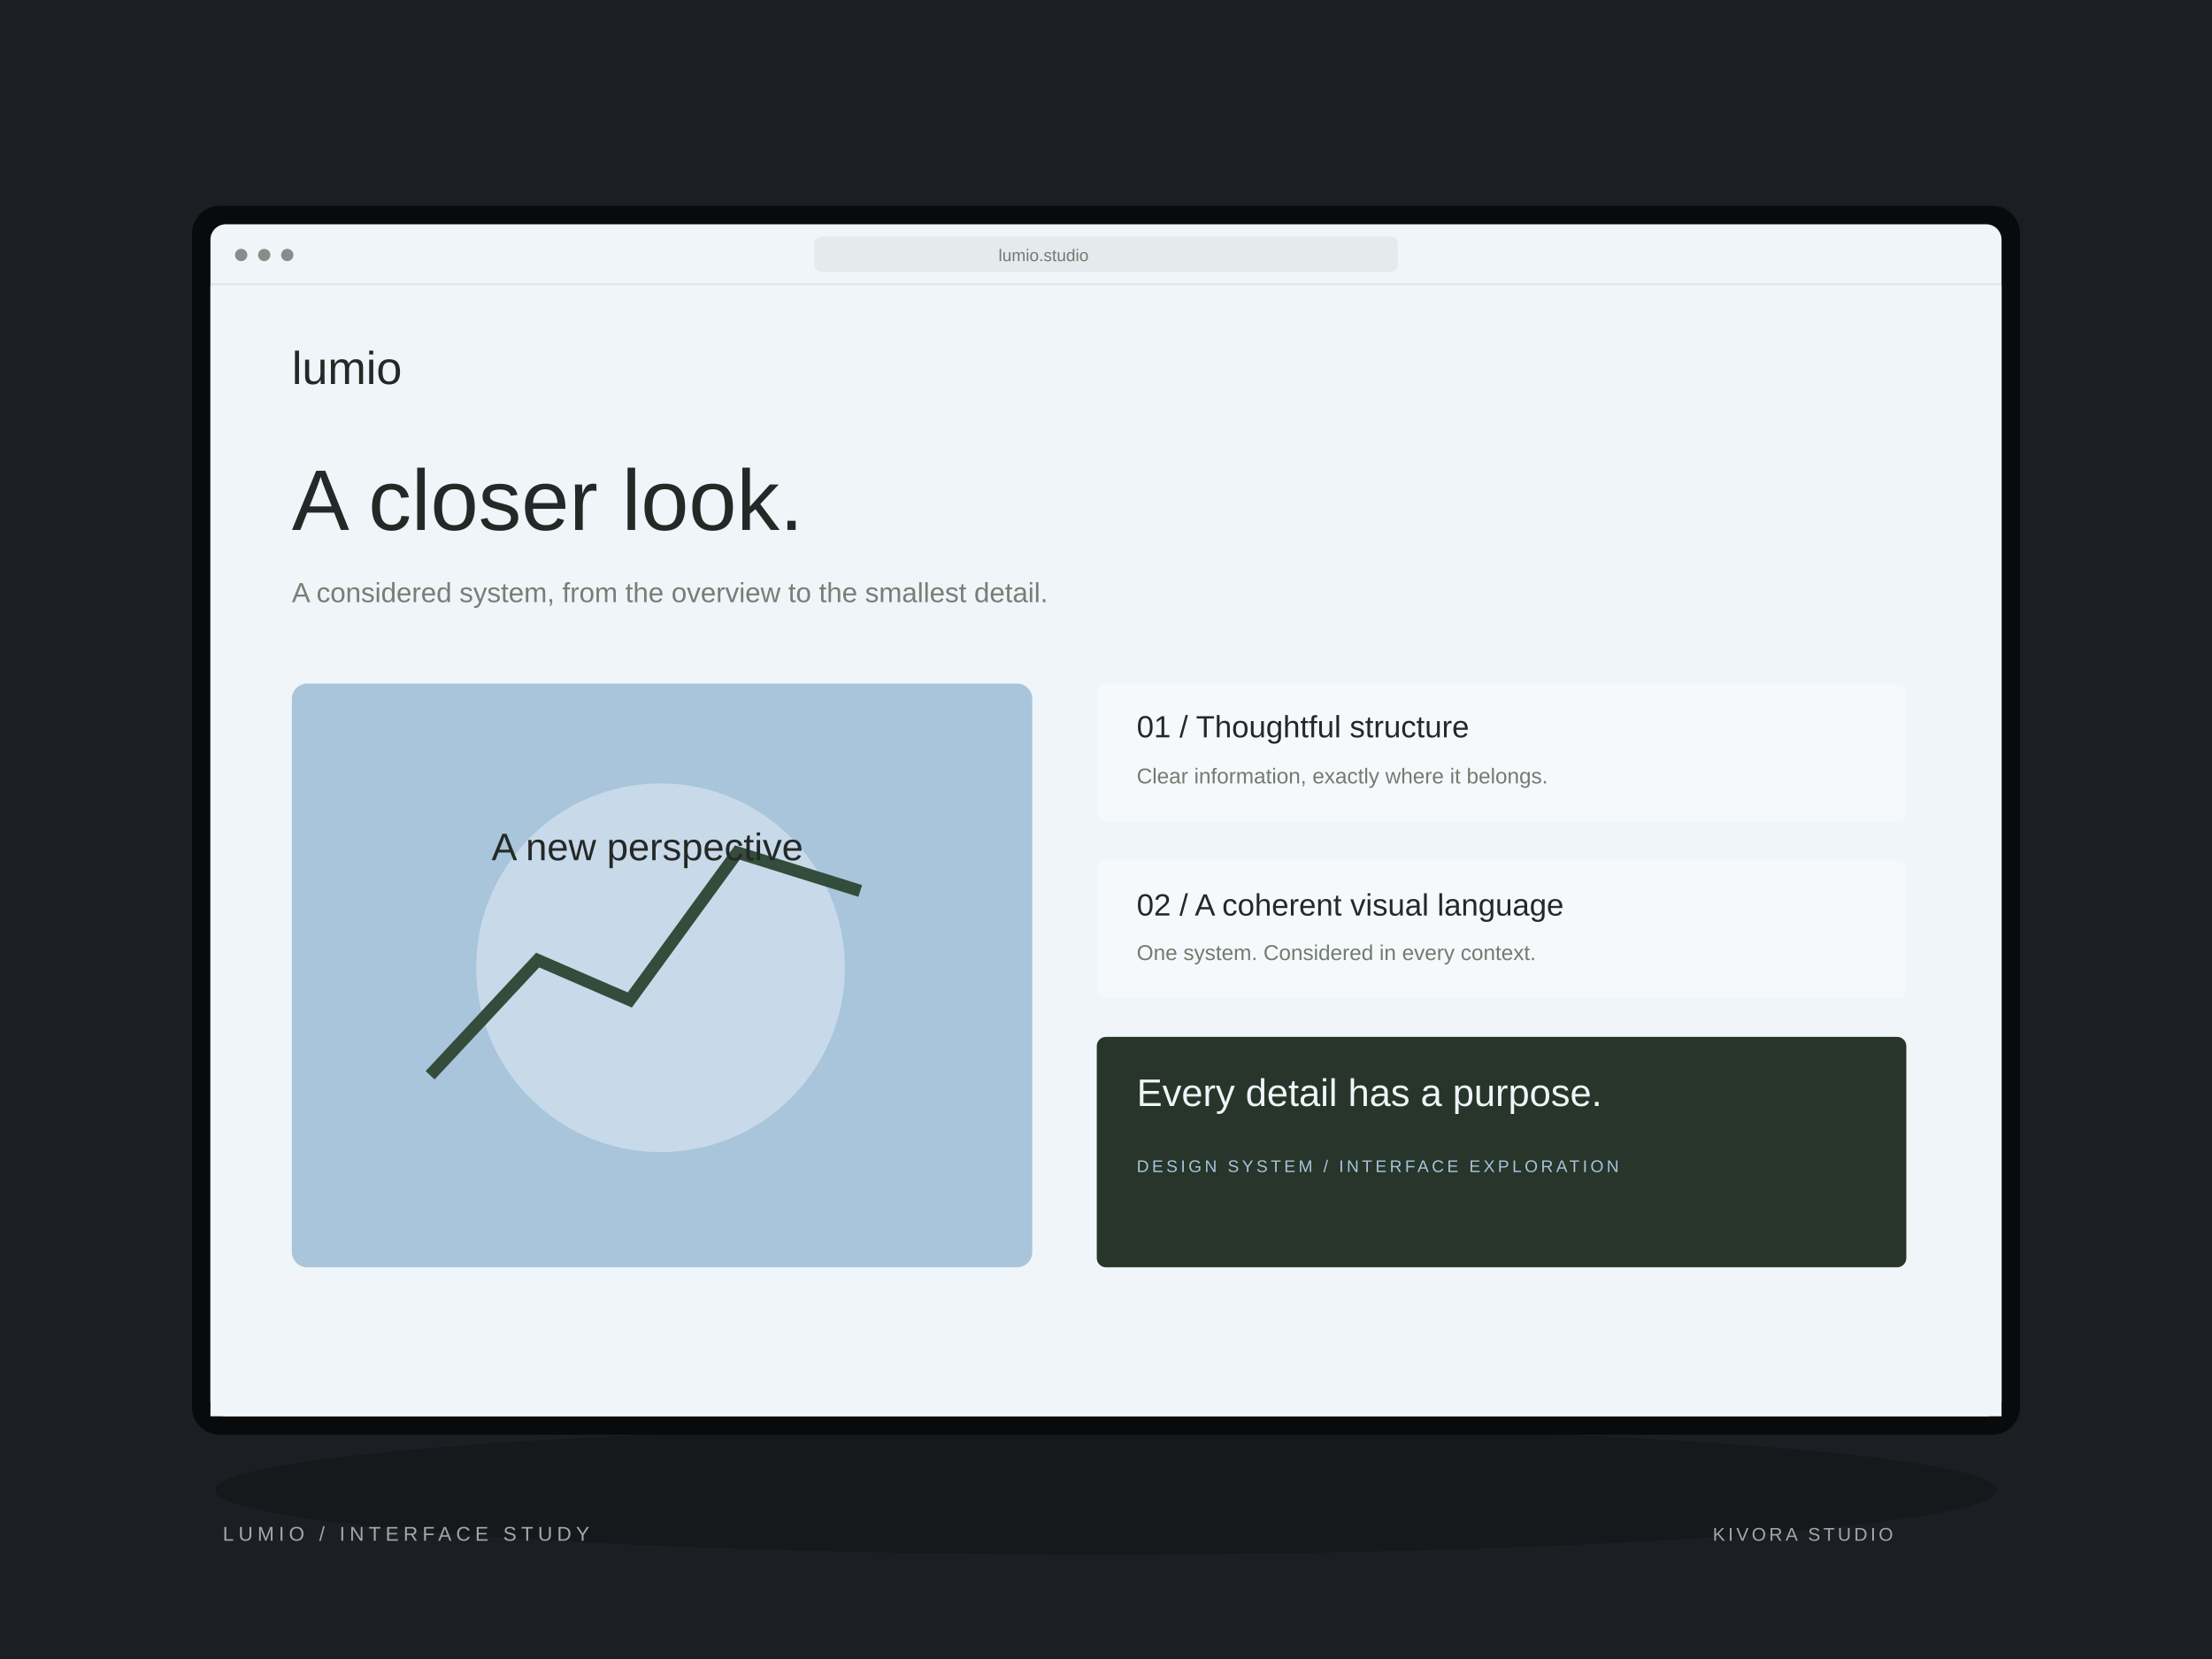
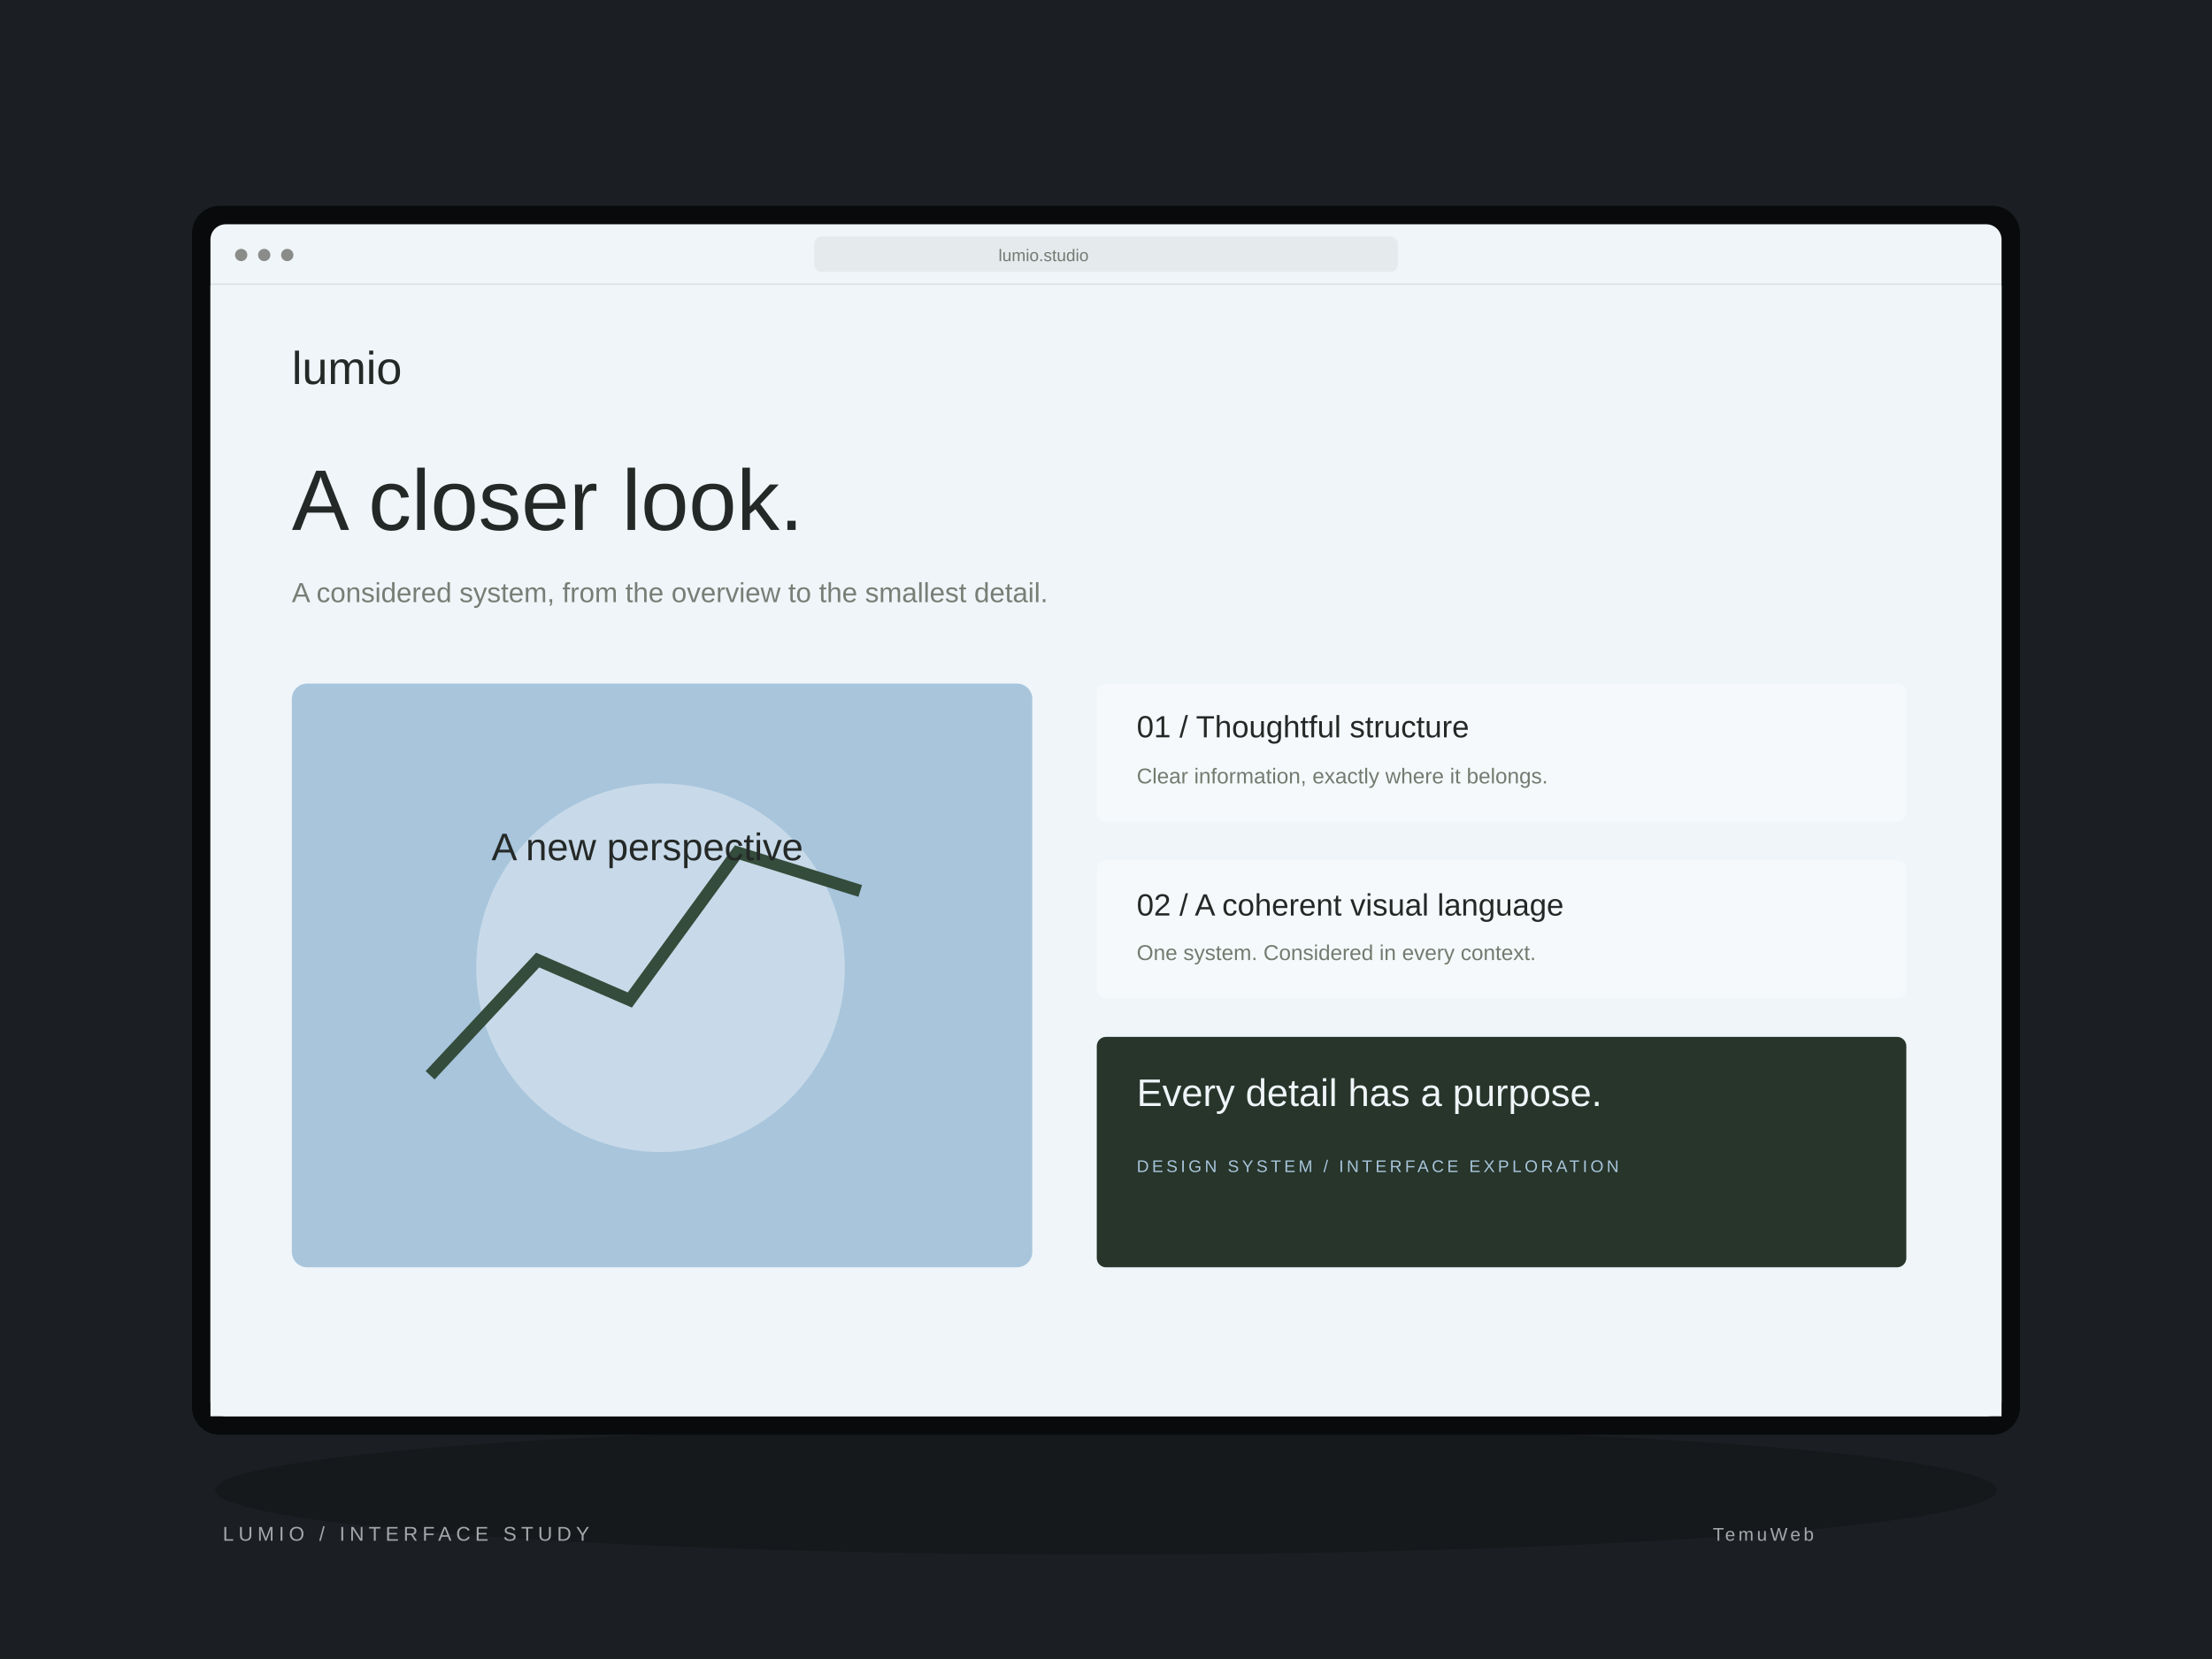
<svg xmlns="http://www.w3.org/2000/svg" width="1440" height="1080" viewBox="0 0 1440 1080">
  <rect width="1440" height="1080" fill="#1b1e22" />
  <ellipse cx="720" cy="970" rx="580" ry="42" fill="#000" opacity=".17" />
  <rect x="125" y="134" width="1190" height="800" rx="18" fill="#080a0c" />
  <rect x="137" y="146" width="1166" height="776" rx="10" fill="#eff5f8" />
  <path d="M137 185h1166" stroke="#aaa" stroke-opacity=".25" />
  <circle cx="157" cy="166" r="4" fill="#8a8c89" />
  <circle cx="172" cy="166" r="4" fill="#8a8c89" />
  <circle cx="187" cy="166" r="4" fill="#8a8c89" />
  <rect x="530" y="154" width="380" height="23" rx="5" fill="#000" opacity=".045" />
  <text x="650" y="170" font-family="Arial,Helvetica,sans-serif" font-size="11" fill="#757972">lumio.studio</text>
  <text x="190" y="250" font-family="Arial,Helvetica,sans-serif" font-size="38" fill="#263c4b" font-weight="bold">lumio</text>
  <text x="850" y="242" font-family="Arial,Helvetica,sans-serif" font-size="14" fill="#242927">How it works     About     Get in touch</text>
  <rect x="1175" y="217" width="89" height="38" rx="19" fill="#a8c5dc" />
  <text x="1193" y="241" font-family="Arial,Helvetica,sans-serif" font-size="13" fill="#242927">Sign in</text>
  <circle cx="1016" cy="584" r="254" fill="#a8c5dc" opacity=".5" />
  <text x="194" y="385" font-family="Arial,Helvetica,sans-serif" font-size="11" fill="#657a83" letter-spacing="3">DESIGNED AROUND YOU</text>
  <text x="190" y="472" font-family="Arial,Helvetica,sans-serif" font-size="60" fill="#263c4b">A little more</text>
  <text x="190" y="544" font-family="Arial,Helvetica,sans-serif" font-size="54" fill="#263c4b">care.</text>
  <text x="194" y="602" font-family="Arial,Helvetica,sans-serif" font-size="17" fill="#6f828b">More clarity. A little less complexity.</text>
  <rect x="192" y="648" width="178" height="48" rx="24" fill="#263c4b" />
  <text x="222" y="678" font-family="Arial,Helvetica,sans-serif" font-size="14" fill="#fff">Find your next step</text>
  <rect x="894" y="309" width="271" height="527" rx="35" fill="#25323a" />
  <rect x="904" y="320" width="251" height="505" rx="27" fill="#fff" />
  <rect x="980" y="328" width="100" height="18" rx="9" fill="#25323a" />
  <text x="925" y="396" font-family="Arial,Helvetica,sans-serif" font-size="16" fill="#263c4b">Good morning, Alex</text>
  <text x="925" y="426" font-family="Arial,Helvetica,sans-serif" font-size="12" fill="#7a8a91">Your day, at a glance.</text>
  <rect x="924" y="452" width="210" height="128" rx="16" fill="#a8c5dc" />
  <text x="943" y="483" font-family="Arial,Helvetica,sans-serif" font-size="12" fill="#242927">Your next appointment</text>
  <text x="942" y="524" font-family="Arial,Helvetica,sans-serif" font-size="19" fill="#242927">Thursday, 10:30</text>
  <text x="942" y="553" font-family="Arial,Helvetica,sans-serif" font-size="11" fill="#242927">All the details, in one place.</text>
  <rect x="924" y="606" width="210" height="45" rx="8" fill="#eff5f8" />
  <circle cx="946" cy="628" r="10" fill="#a8c5dc" />
  <text x="967" y="633" font-family="Arial,Helvetica,sans-serif" font-size="12" fill="#242927">Overview</text>
  <rect x="924" y="662" width="210" height="45" rx="8" fill="#eff5f8" />
  <circle cx="946" cy="684" r="10" fill="#a8c5dc" />
  <text x="967" y="689" font-family="Arial,Helvetica,sans-serif" font-size="12" fill="#242927">Your activity</text>
  <rect x="924" y="718" width="210" height="45" rx="8" fill="#eff5f8" />
  <circle cx="946" cy="740" r="10" fill="#a8c5dc" />
  <text x="967" y="745" font-family="Arial,Helvetica,sans-serif" font-size="12" fill="#242927">Upcoming</text>
  <rect x="137" y="186" width="1166" height="736" fill="#eff5f8" />
  <text x="190" y="250" font-family="Arial,Helvetica,sans-serif" font-size="30" fill="#242927">lumio</text>
  <text x="190" y="345" font-family="Arial,Helvetica,sans-serif" font-size="56" fill="#242927">A closer look.</text>
  <text x="190" y="392" font-family="Arial,Helvetica,sans-serif" font-size="18" fill="#777e76">A considered system, from the overview to the smallest detail.</text>
  <rect x="190" y="445" width="482" height="380" rx="10" fill="#a8c5dc" />
  <circle cx="430" cy="630" r="120" fill="#eff5f8" opacity=".45" />
  <path d="M280 700L350 625L410 651L480 555L560 580" fill="none" stroke="#344c3b" stroke-width="8" />
  <text x="320" y="560" font-family="Arial,Helvetica,sans-serif" font-size="25" fill="#242927">A new perspective</text>
  <rect x="714" y="445" width="527" height="90" rx="6" fill="#ffffff66" />
  <text x="740" y="480" font-family="Arial,Helvetica,sans-serif" font-size="20" fill="#242927">01 / Thoughtful structure</text>
  <text x="740" y="510" font-family="Arial,Helvetica,sans-serif" font-size="14" fill="#737b70">Clear information, exactly where it belongs.</text>
  <rect x="714" y="560" width="527" height="90" rx="6" fill="#ffffff66" />
  <text x="740" y="596" font-family="Arial,Helvetica,sans-serif" font-size="20" fill="#242927">02 / A coherent visual language</text>
  <text x="740" y="625" font-family="Arial,Helvetica,sans-serif" font-size="14" fill="#737b70">One system. Considered in every context.</text>
  <rect x="714" y="675" width="527" height="150" rx="6" fill="#27352a" />
  <text x="740" y="720" font-family="Arial,Helvetica,sans-serif" font-size="25" fill="#eff5f8">Every detail has a purpose.</text>
  <text x="740" y="763" font-family="Arial,Helvetica,sans-serif" font-size="11" fill="#a8c5dc" letter-spacing="2">DESIGN SYSTEM / INTERFACE EXPLORATION</text>
  <text x="145" y="1003" font-family="Arial,Helvetica,sans-serif" font-size="13" fill="#a5a7ab" letter-spacing="3">LUMIO / INTERFACE STUDY</text>
-   <text x="1115" y="1003" font-family="Arial,Helvetica,sans-serif" font-size="12" fill="#a5a7ab" letter-spacing="2">KIVORA STUDIO</text>
+   <text x="1115" y="1003" font-family="Arial,Helvetica,sans-serif" font-size="12" fill="#a5a7ab" letter-spacing="2">TemuWeb</text>
</svg>
